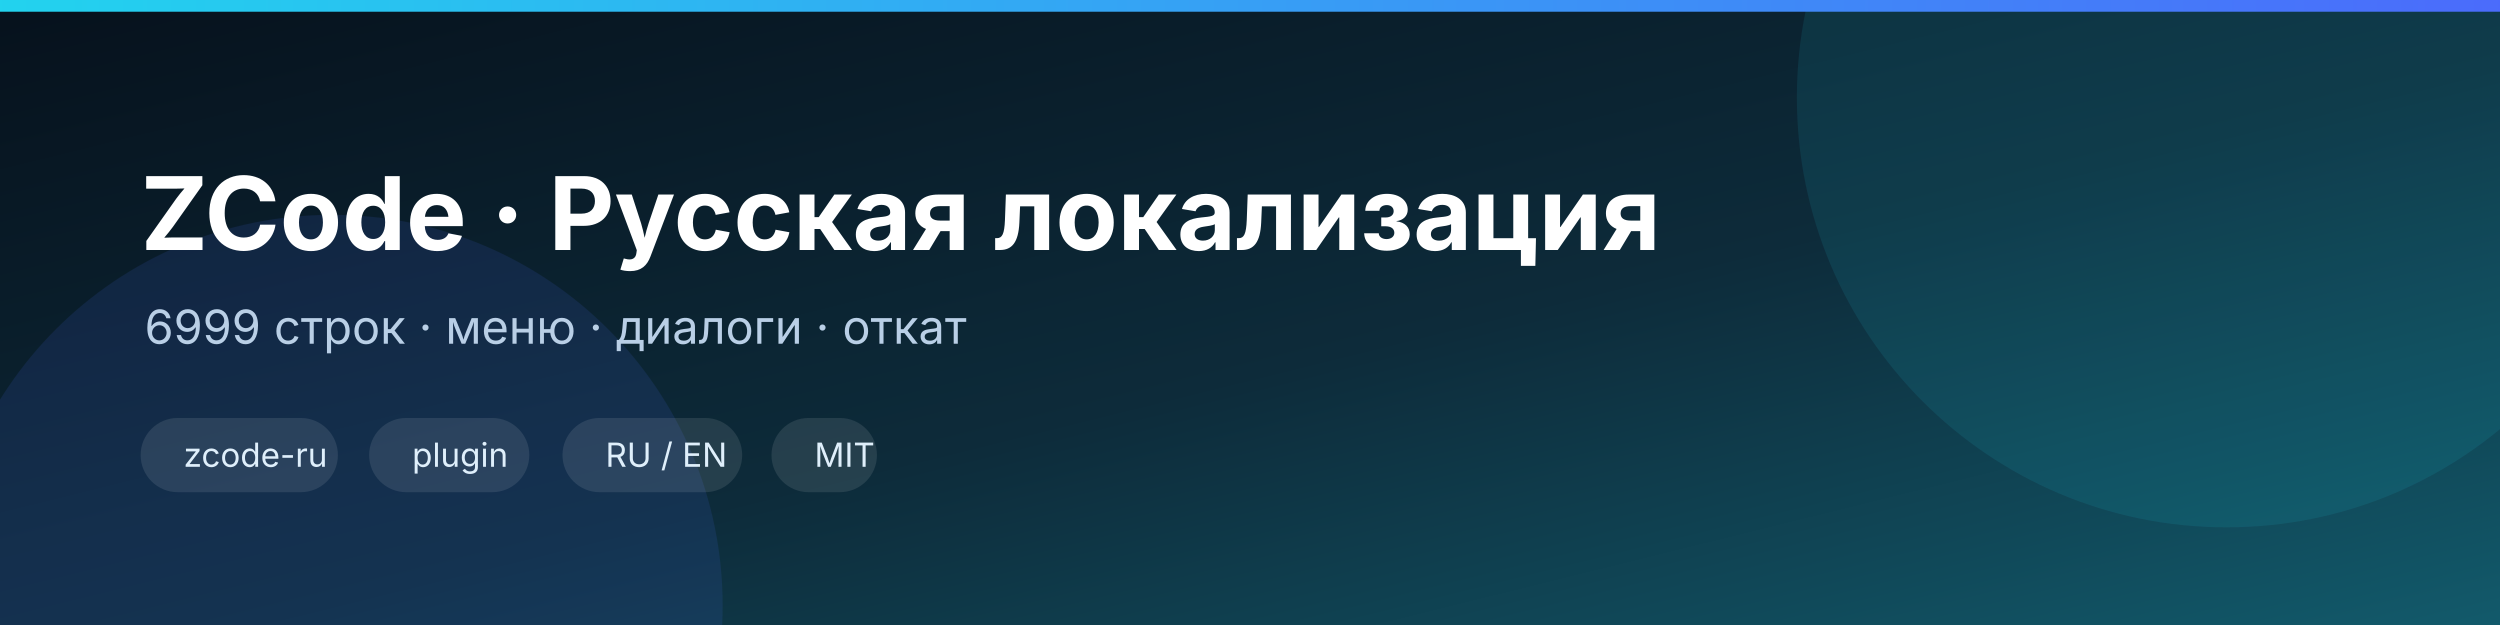
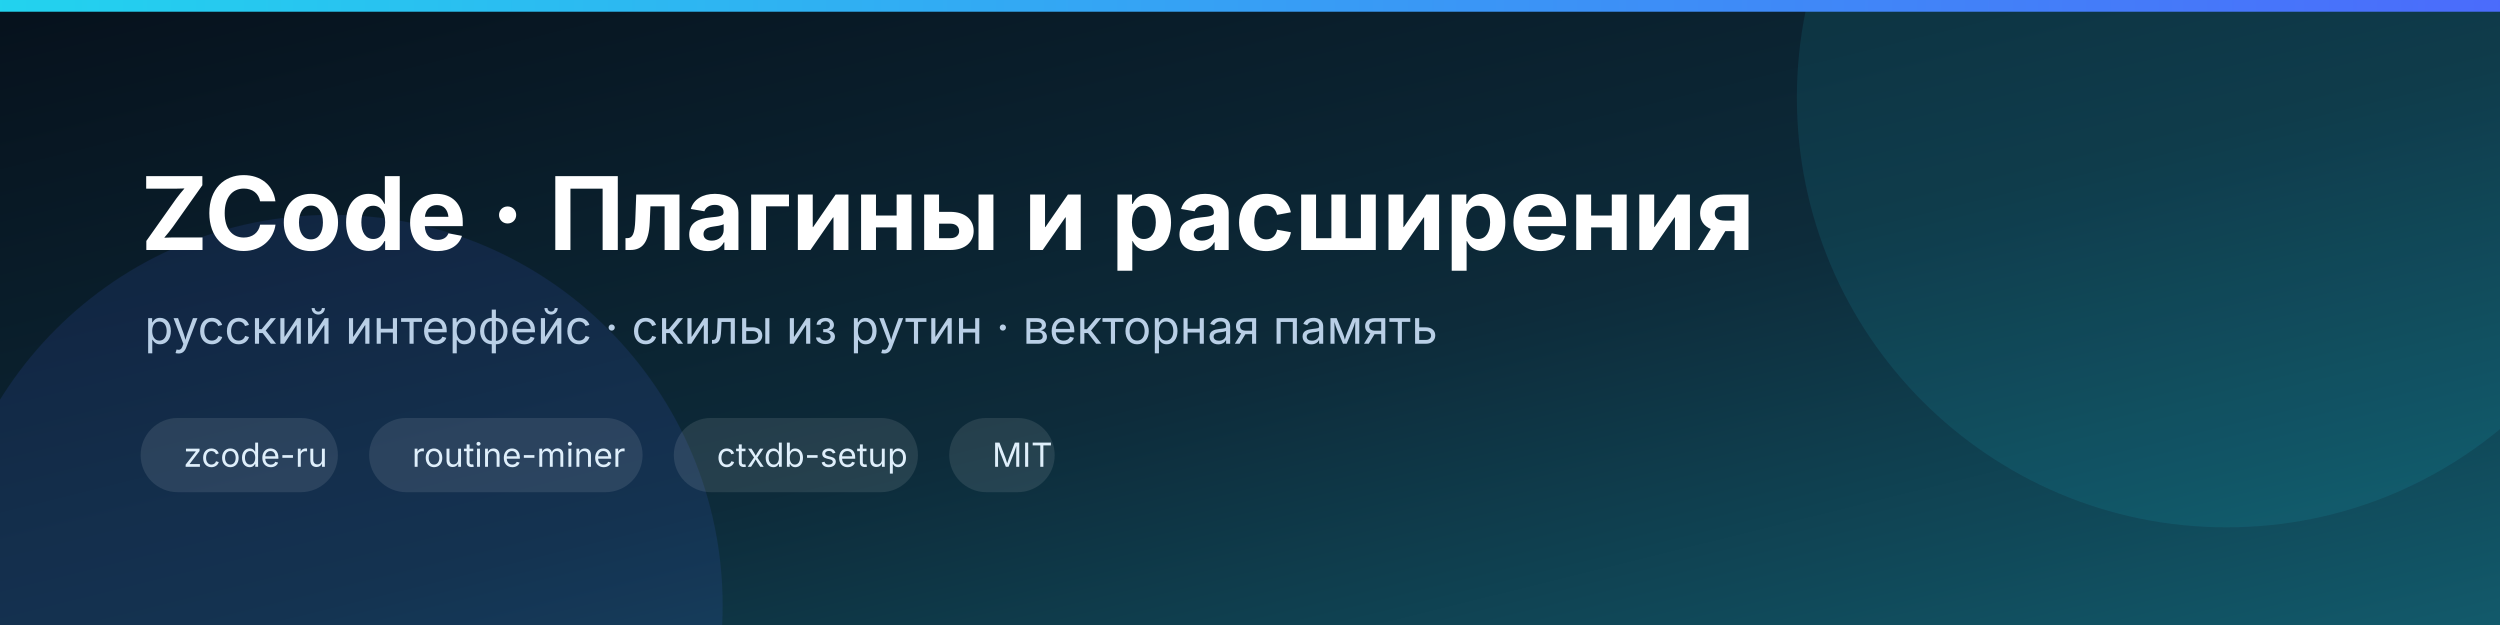
- <svg xmlns="http://www.w3.org/2000/svg" width="1280" height="320" viewBox="0 0 1280 320" role="img" aria-label="ZCode · Русская локализация">
+ <svg xmlns="http://www.w3.org/2000/svg" width="1280" height="320" viewBox="0 0 1280 320" role="img" aria-label="ZCode · Плагины и расширения">
  <defs>
    <linearGradient id="bg" x1="0" y1="0" x2="1" y2="1">
      <stop offset="0%" stop-color="#06111c" />
      <stop offset="55%" stop-color="#0d2b3a" />
      <stop offset="100%" stop-color="#125a6b" />
    </linearGradient>
    <linearGradient id="accent" x1="0" y1="0" x2="1" y2="0">
      <stop offset="0%" stop-color="#22d3ee" />
      <stop offset="100%" stop-color="#4b6bfb" />
    </linearGradient>
  </defs>
  <rect width="1280" height="320" fill="url(#bg)" />
  <circle cx="1140" cy="50" r="220" fill="#22d3ee" opacity="0.10" />
  <circle cx="170" cy="310" r="200" fill="#4b6bfb" opacity="0.12" />
  <rect x="0" y="0" width="1280" height="6" fill="url(#accent)" />
-   <text x="72" y="128" font-family="Segoe UI, Inter, Arial, sans-serif" font-size="52" font-weight="700" fill="#ffffff">ZCode · Русская локализация</text>
-   <text x="74" y="176" font-family="Segoe UI, Inter, Arial, sans-serif" font-size="24" fill="#b9cfe6">6999 строк · меню · диалоги · откат</text>
+   <text x="72" y="128" font-family="Segoe UI, Inter, Arial, sans-serif" font-size="52" font-weight="700" fill="#ffffff">ZCode · Плагины и расширения</text>
+   <text x="74" y="176" font-family="Segoe UI, Inter, Arial, sans-serif" font-size="24" fill="#b9cfe6">русский интерфейс · скилы из рутин · векторная память</text>
  <g font-family="Segoe UI, Inter, Arial, sans-serif" font-size="17" fill="#dfeffb">
    <rect x="72" y="214" width="101" height="38" rx="19" fill="#ffffff" opacity="0.10" />
    <text x="94" y="239">zcode-ru</text>
-     <rect x="189" y="214" width="82" height="38" rx="19" fill="#ffffff" opacity="0.10" />
-     <text x="211" y="239">plugin</text>
-     <rect x="288" y="214" width="92" height="38" rx="19" fill="#ffffff" opacity="0.10" />
-     <text x="310" y="239">RU / EN</text>
-     <rect x="395" y="214" width="54" height="38" rx="19" fill="#ffffff" opacity="0.10" />
-     <text x="417" y="239">MIT</text>
+     <rect x="189" y="214" width="140" height="38" rx="19" fill="#ffffff" opacity="0.10" />
+     <text x="211" y="239">routine-miner</text>
+     <rect x="345" y="214" width="125" height="38" rx="19" fill="#ffffff" opacity="0.10" />
+     <text x="367" y="239">ctxdb-setup</text>
+     <rect x="486" y="214" width="54" height="38" rx="19" fill="#ffffff" opacity="0.10" />
+     <text x="508" y="239">MIT</text>
  </g>
</svg>
